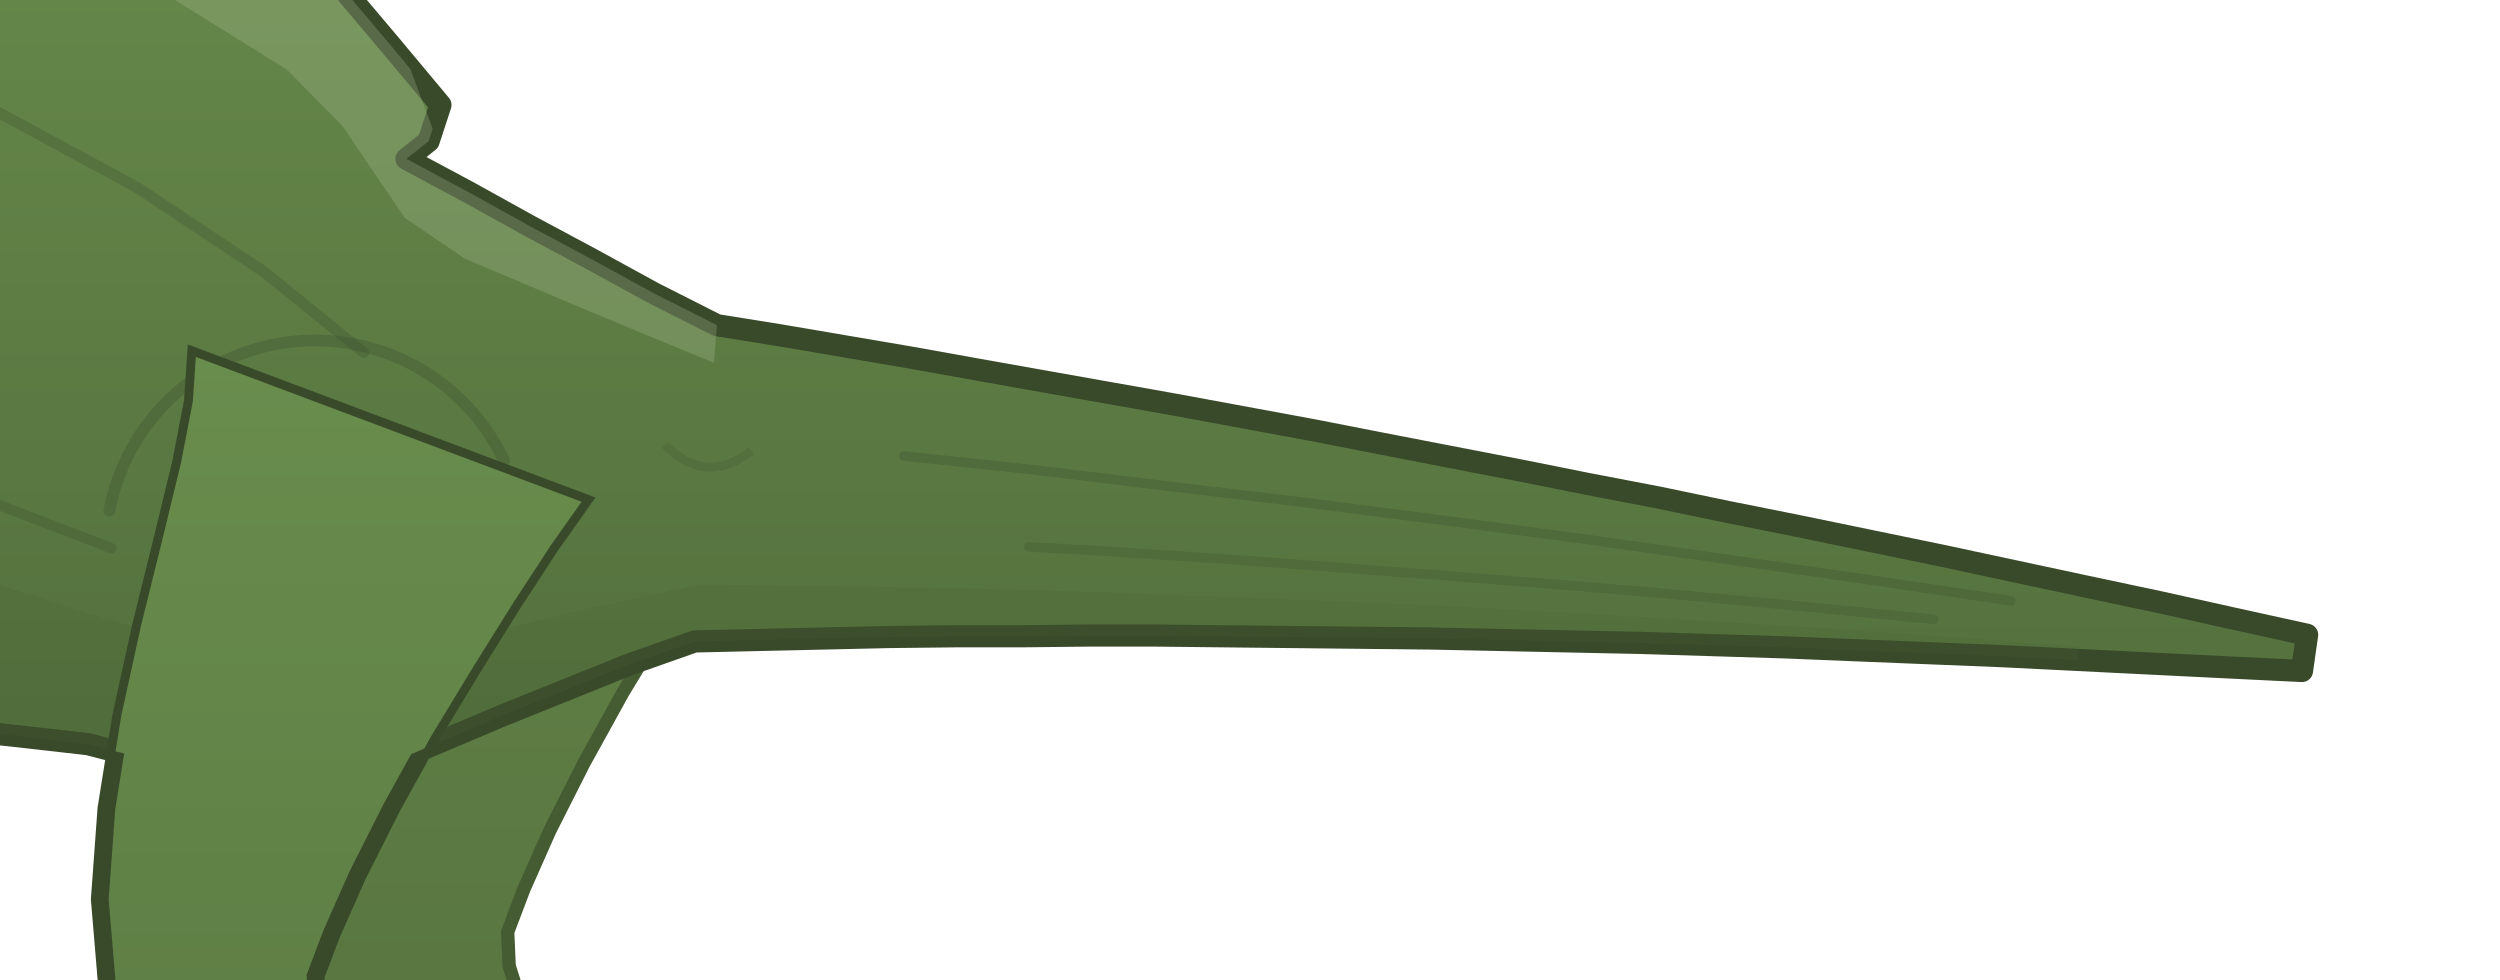
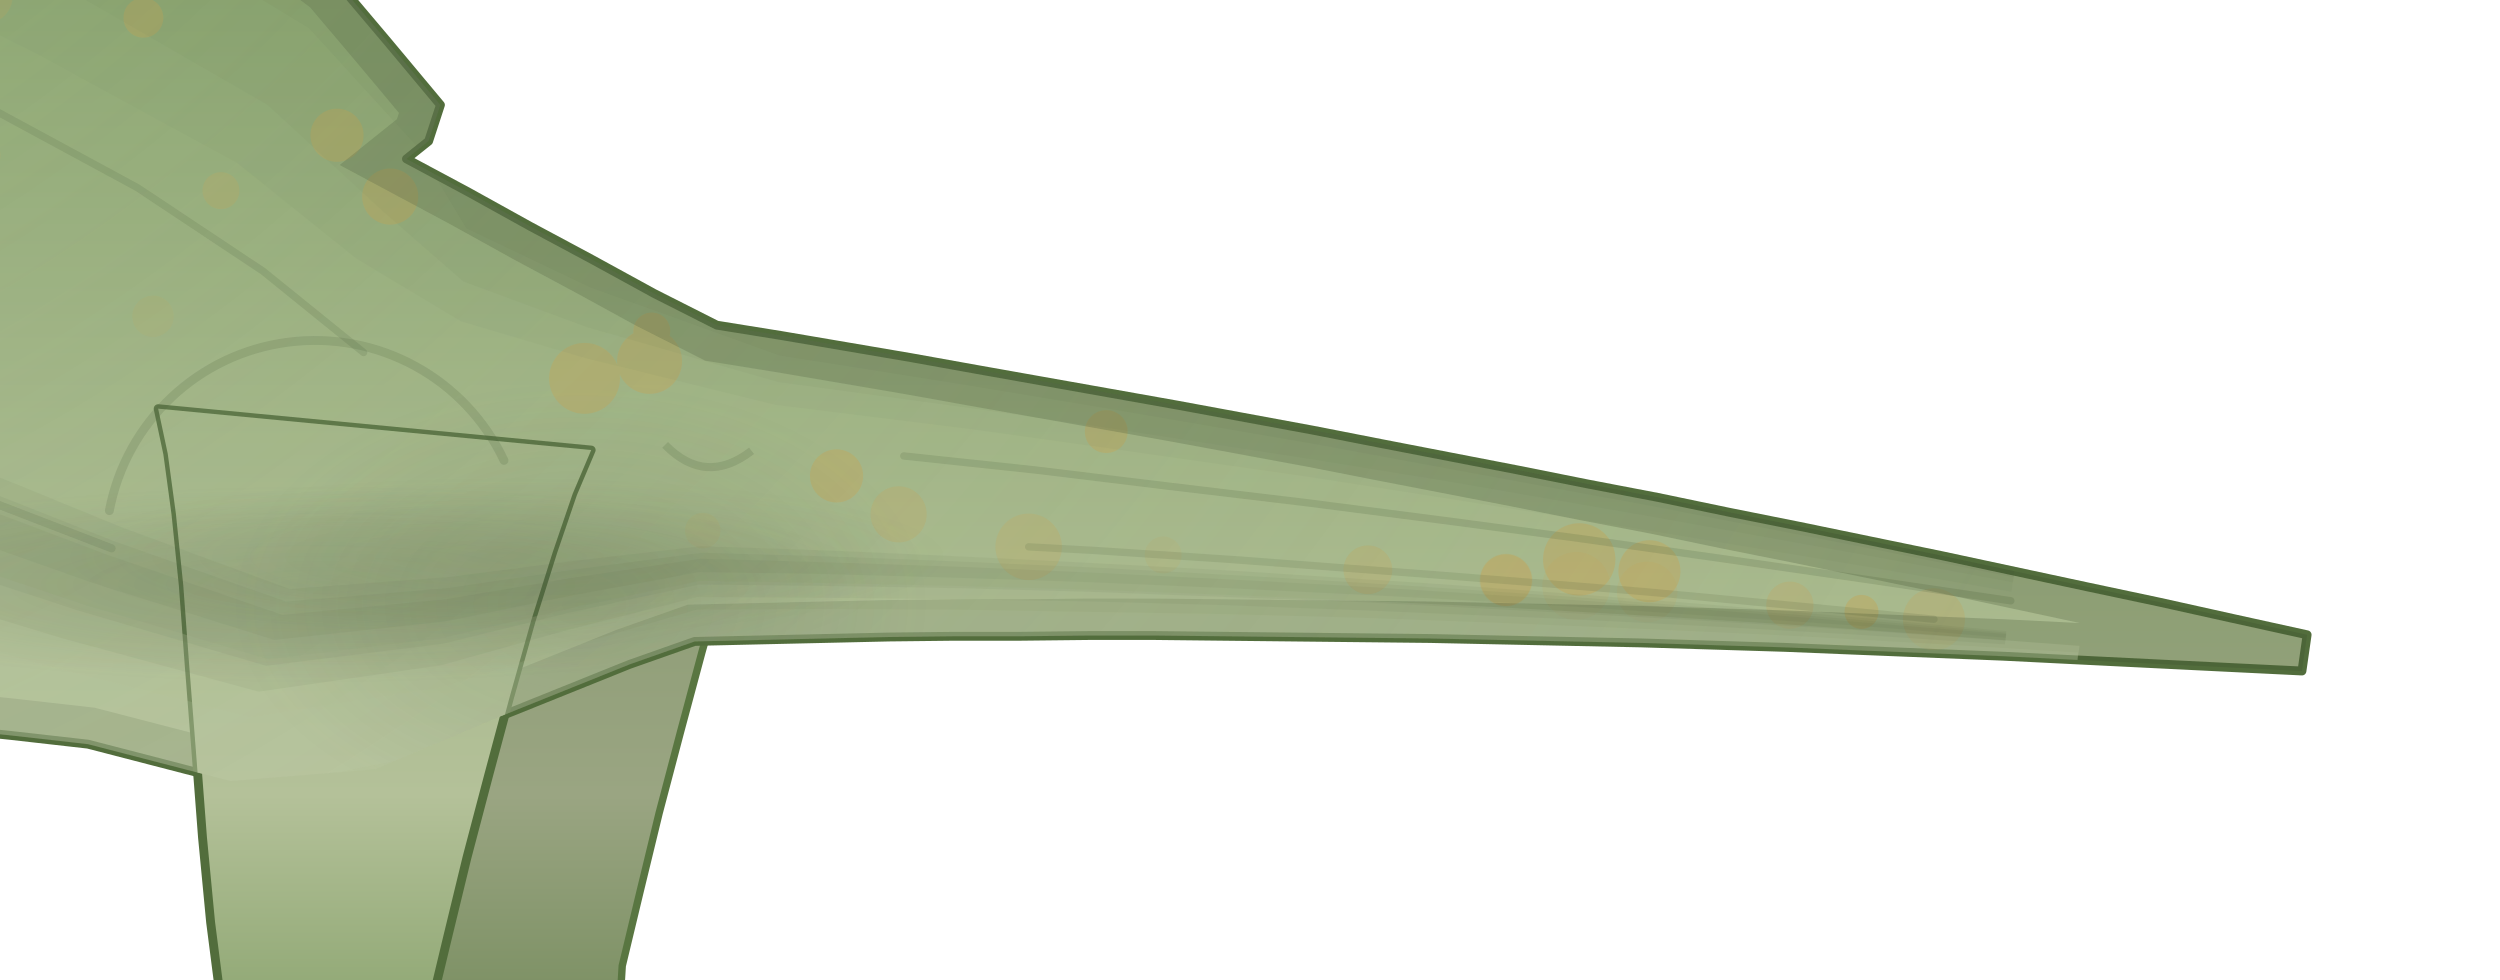
<svg xmlns="http://www.w3.org/2000/svg" viewBox="460.4 239.9 338.3 132.5" role="img" aria-label="Brachiosaurus tail">
  <defs>
    <clipPath id="bod-part-brachiosaurus-tail">
-       <path d="M772.6 325.8L762.6 323.6L752.7 321.4L742.8 319.3L733 317.2L723.2 315.1L713.5 313.1L703.8 311.1L694.3 309.2L684.7 307.2L675.3 305.4L665.8 303.5L656.5 301.7L647.2 299.9L638 298.1L628.8 296.4L619.6 294.7L610.6 293.1L601.6 291.5L592.6 289.9L583.7 288.3L574.9 286.8L566.1 285.3L557.4 283.9L548.9 279.6L540.5 275L532.1 270.5L523.8 265.9L515.4 261.4L518.4 259L520 254.1L512.9 245.6L505.8 237.2L497.4 231L488.5 225.9L479.5 220.9L470.6 216L461.6 211.1L452.6 206.2L443.7 201.4L434.7 196.6L425.3 192.8L415.8 189L406.4 185.3L397 181.7L387.6 178.1L378.1 174.5L368.7 171L369.1 173.3L349.7 162.7L327.3 150.6L305.8 139.3L285.2 128.9L265.3 119.3L246.3 110.5L229.3 101.3L215.2 90.1L202 79.7L189.6 70.2L177.9 61.4L167 53.4L156.9 46.3L147.6 39.9L138.9 34.3L131.1 29.4L123.8 25.3L117.2 22L111.1 19.4L105.1 17.4L98.7 16.4L90.9 17.1L82 22.4L79.7 29.2L77.8 34.9L76.4 39.6L75.5 43.3L75.1 45.9L75.2 47.4L75.2 48.5L75.6 49.4L76.1 50.1L77 50.7L78 51.1L79.4 51.3L81.2 51.3L82.9 51.4L84.5 51.6L86 51.9L87.4 52.2L88.8 52.7L90 53.4L91.1 54.1L92.3 54.8L93.4 55.4L94.5 55.9L95.5 56.4L96.4 56.8L97.2 57.1L98 57.3L98.8 57.3L99.6 57.2L100.4 57L101.5 56.3L102.6 55.5L103.5 54.7L104.3 53.9L105 53L105.6 52.1L106.4 50.1L107.2 48.1L107.7 46L108.2 44L108.4 42L108.6 40L108.4 37.6L108.2 35.6L108 34L107.7 32.7L107.4 31.8L107 31.2L106.7 31.4L106.4 32.4L106 34.1L105.4 36.7L104.8 40.1L104 44.3L104 44.3L98.6 47.6L95.9 48.1L96.3 48.4L98.7 49.4L102.5 51.4L107.4 54.3L113.3 58L120.2 62.6L128 68.1L136.6 74.4L146.1 81.6L156.4 89.6L167.5 98.4L179.5 108.1L192.3 118.6L205.9 129.8L218 144.7L229.8 161.6L242.4 179.4L255.8 197.9L270 217.2L284.9 237.3L304.4 260.5L322.4 271L330.7 275.7L339 280.5L347.3 285.4L355.6 290.2L363.9 295.2L372.2 300.1L380.5 305.1L389.2 309.2L398 313.4L406.7 317.6L415.5 321.9L424.2 326.2L433 330.5L441.7 334.9L451.1 338.3L461.7 339.4L472.3 340.6L491.6 345.6L511.2 344L519.7 340.4L528.2 336.8L536.9 333.3L545.6 329.8L554.4 326.7L563.1 326.5L571.9 326.3L580.7 326.1L589.6 326L598.6 326L607.6 325.9L616.8 325.9L625.9 326L635.2 326.1L644.5 326.2L653.9 326.3L663.4 326.5L672.9 326.7L682.5 326.9L692.2 327.2L701.9 327.5L711.7 327.9L721.6 328.3L731.5 328.7L741.5 329.2L751.6 329.7L761.7 330.2L771.9 330.7Z" />
+       <path d="M772.6 325.8L762.6 323.6L752.7 321.4L742.8 319.3L733 317.2L723.2 315.1L713.5 313.1L703.8 311.1L694.3 309.2L684.7 307.2L675.3 305.4L665.8 303.5L656.5 301.7L647.2 299.9L638 298.1L628.8 296.4L619.6 294.7L610.6 293.1L601.6 291.5L592.6 289.9L583.7 288.3L574.9 286.8L566.1 285.3L557.4 283.9L548.9 279.6L540.5 275L532.1 270.5L523.8 265.9L515.4 261.4L518.4 259L520 254.1L512.9 245.6L505.8 237.2L497.4 231L488.5 225.9L479.5 220.9L470.6 216L461.6 211.1L452.6 206.2L443.7 201.4L434.7 196.6L425.3 192.8L415.8 189L406.4 185.3L397 181.7L387.6 178.1L378.1 174.5L368.7 171L369.1 173.3L349.7 162.7L327.3 150.6L305.8 139.3L285.2 128.9L265.3 119.3L246.3 110.5L229.3 101.3L215.2 90.1L202 79.7L189.6 70.2L177.9 61.4L167 53.4L156.9 46.3L147.6 39.9L138.9 34.3L131.1 29.4L123.8 25.3L117.2 22L111.1 19.4L105.1 17.4L98.7 16.4L90.9 17.1L82 22.4L79.7 29.2L77.8 34.9L76.4 39.6L75.5 43.3L75.1 45.9L75.2 47.4L75.2 48.5L75.6 49.4L76.1 50.1L77 50.7L78 51.1L79.4 51.3L81.2 51.3L82.9 51.4L84.5 51.6L86 51.9L87.4 52.2L88.8 52.7L90 53.4L91.1 54.1L92.3 54.8L93.4 55.4L94.5 55.9L95.5 56.4L96.4 56.8L97.2 57.1L98 57.3L98.8 57.3L99.6 57.2L100.4 57L101.3 56.4L102.2 55.7L103 55L103.7 54.2L104.4 53.4L105.1 52.5L106.1 50.4L106.9 48.2L107.6 46.1L108.1 44.1L108.4 42L108.6 40L108.4 37.6L108.2 35.6L108 34L107.7 32.7L107.4 31.8L107 31.2L106.7 31.4L106.4 32.4L106 34.1L105.4 36.7L104.8 40.1L104 44.3L104 44.3L98.6 47.6L95.9 48.1L96.3 48.4L98.7 49.4L102.5 51.4L107.4 54.3L113.3 58L120.2 62.6L128 68.1L136.6 74.4L146.1 81.6L156.4 89.6L167.5 98.4L179.5 108.1L192.3 118.6L205.9 129.8L218 144.7L229.8 161.6L242.4 179.4L255.8 197.9L270 217.2L284.9 237.3L304.4 260.5L322.4 271L330.7 275.7L339 280.5L347.3 285.4L355.6 290.2L363.9 295.2L372.2 300.1L380.5 305.1L389.2 309.2L398 313.4L406.7 317.6L415.5 321.9L424.2 326.2L433 330.5L441.7 334.9L451.1 338.3L461.7 339.4L472.3 340.6L491.6 345.6L511.2 344L519.7 340.4L528.2 336.8L536.9 333.3L545.6 329.8L554.4 326.7L563.1 326.5L571.9 326.3L580.7 326.1L589.6 326L598.6 326L607.6 325.9L616.8 325.9L625.9 326L635.2 326.1L644.5 326.2L653.9 326.3L663.4 326.5L672.9 326.7L682.5 326.9L692.2 327.2L701.9 327.5L711.7 327.9L721.6 328.3L731.5 328.7L741.5 329.2L751.6 329.7L761.7 330.2L771.9 330.7Z" />
    </clipPath>
-     <linearGradient id="gb-part-brachiosaurus-tail" x1="0" y1="0" x2="0" y2="1">
-       <stop offset="0" stop-color="#82a068" />
-       <stop offset="0.55" stop-color="#6b8f4e" />
-       <stop offset="1" stop-color="#536f3d" />
+     <path id="sil-part-brachiosaurus-tail" d="M772.6 325.8L762.6 323.6L752.7 321.4L742.8 319.3L733 317.2L723.2 315.1L713.5 313.1L703.8 311.1L694.3 309.2L684.7 307.2L675.3 305.4L665.8 303.5L656.5 301.7L647.2 299.9L638 298.1L628.8 296.4L619.6 294.7L610.6 293.1L601.6 291.5L592.6 289.9L583.7 288.3L574.9 286.8L566.1 285.3L557.4 283.9L548.9 279.6L540.5 275L532.1 270.5L523.8 265.9L515.4 261.4L518.4 259L520 254.1L512.9 245.6L505.8 237.2L497.4 231L488.5 225.9L479.5 220.9L470.6 216L461.6 211.1L452.6 206.2L443.7 201.4L434.7 196.6L425.3 192.8L415.8 189L406.4 185.3L397 181.7L387.6 178.1L378.1 174.5L368.7 171L369.1 173.3L349.7 162.7L327.3 150.6L305.8 139.3L285.2 128.9L265.3 119.3L246.3 110.5L229.3 101.3L215.2 90.1L202 79.7L189.6 70.2L177.9 61.4L167 53.4L156.9 46.3L147.6 39.9L138.9 34.3L131.1 29.4L123.8 25.3L117.2 22L111.1 19.4L105.1 17.4L98.7 16.4L90.9 17.1L82 22.4L79.7 29.2L77.8 34.9L76.4 39.6L75.5 43.3L75.1 45.9L75.2 47.4L75.2 48.5L75.6 49.4L76.1 50.1L77 50.7L78 51.1L79.4 51.3L81.2 51.3L82.9 51.4L84.5 51.6L86 51.9L87.4 52.2L88.8 52.7L90 53.4L91.1 54.1L92.3 54.8L93.4 55.4L94.5 55.9L95.5 56.4L96.4 56.8L97.2 57.1L98 57.3L98.8 57.3L99.6 57.2L100.4 57L101.3 56.4L102.2 55.7L103 55L103.7 54.2L104.4 53.4L105.1 52.5L106.1 50.4L106.9 48.2L107.6 46.1L108.1 44.1L108.4 42L108.6 40L108.4 37.6L108.2 35.6L108 34L107.7 32.7L107.4 31.8L107 31.2L106.7 31.4L106.4 32.4L106 34.1L105.4 36.7L104.8 40.1L104 44.3L104 44.3L98.6 47.6L95.9 48.1L96.3 48.4L98.7 49.4L102.5 51.4L107.4 54.3L113.3 58L120.2 62.6L128 68.1L136.6 74.4L146.1 81.6L156.4 89.6L167.5 98.4L179.5 108.1L192.3 118.6L205.9 129.8L218 144.7L229.8 161.6L242.4 179.4L255.8 197.9L270 217.2L284.9 237.3L304.4 260.5L322.4 271L330.7 275.7L339 280.5L347.3 285.4L355.6 290.2L363.9 295.2L372.2 300.1L380.5 305.1L389.2 309.2L398 313.4L406.7 317.6L415.5 321.9L424.2 326.2L433 330.5L441.7 334.9L451.1 338.3L461.7 339.4L472.3 340.6L491.6 345.6L511.2 344L519.7 340.4L528.2 336.8L536.9 333.3L545.6 329.8L554.4 326.7L563.1 326.5L571.9 326.3L580.7 326.1L589.6 326L598.6 326L607.6 325.9L616.8 325.9L625.9 326L635.2 326.1L644.5 326.2L653.9 326.3L663.4 326.5L672.9 326.7L682.5 326.9L692.2 327.2L701.9 327.5L711.7 327.9L721.6 328.3L731.5 328.7L741.5 329.2L751.6 329.7L761.7 330.2L771.9 330.7Z" />
+     <linearGradient id="gb-part-brachiosaurus-tail" gradientUnits="userSpaceOnUse" x1="0" y1="16.3" x2="0" y2="347.6">
+       <stop offset="0" stop-color="#5e7e45" />
+       <stop offset="0.52" stop-color="#6b8f4e" />
+       <stop offset="1" stop-color="#b4c199" />
    </linearGradient>
-     <linearGradient id="gl-part-brachiosaurus-tail" x1="0" y1="0" x2="0" y2="1">
-       <stop offset="0" stop-color="#698d4d" />
-       <stop offset="0.55" stop-color="#5e7e45" />
-       <stop offset="1" stop-color="#526c3c" />
+     <linearGradient id="gl-part-brachiosaurus-tail" gradientUnits="userSpaceOnUse" x1="0" y1="16.3" x2="0" y2="470">
+       <stop offset="0" stop-color="#5e7e45" />
+       <stop offset="0.38" stop-color="#6b8f4e" />
+       <stop offset="0.73" stop-color="#b4c199" />
+       <stop offset="0.86" stop-color="#698d4d" />
+       <stop offset="1" stop-color="#618147" />
    </linearGradient>
-     <linearGradient id="gf-part-brachiosaurus-tail" x1="0" y1="0" x2="0" y2="1">
-       <stop offset="0" stop-color="#628347" />
-       <stop offset="0.55" stop-color="#597641" />
-       <stop offset="1" stop-color="#506a3a" />
+     <linearGradient id="gf-part-brachiosaurus-tail" gradientUnits="userSpaceOnUse" x1="0" y1="16.3" x2="0" y2="470">
+       <stop offset="0" stop-color="#506a3a" />
+       <stop offset="0.38" stop-color="#5c7b43" />
+       <stop offset="0.73" stop-color="#9aa582" />
+       <stop offset="0.86" stop-color="#5b7942" />
+       <stop offset="1" stop-color="#526d3c" />
    </linearGradient>
+     <radialGradient id="wl-part-brachiosaurus-tail" gradientUnits="userSpaceOnUse" cx="355" cy="102.5" r="433.8">
+       <stop offset="0" stop-color="#d8dfc8" stop-opacity="0.3" />
+       <stop offset="0.55" stop-color="#d8dfc8" stop-opacity="0.1" />
+       <stop offset="1" stop-color="#d8dfc8" stop-opacity="0" />
+     </radialGradient>
+     <radialGradient id="ao-part-brachiosaurus-tail">
+       <stop offset="0" stop-color="#394a2a" stop-opacity="1" />
+       <stop offset="0.6" stop-color="#394a2a" stop-opacity="0.5" />
+       <stop offset="1" stop-color="#394a2a" stop-opacity="0" />
+     </radialGradient>
  </defs>
-   <path d="M512.9 282.2L512.5 288.2L510.9 296.5L508.4 306.8L505.5 318.5L502.8 330.8L500.8 343.3L499.9 355.6L500.9 367.5L503.6 378.6L508.5 388.1L514.4 396.1L520.6 403L526.4 409.1L531.3 414.4L534.8 418.6L536.6 421.6L536.4 424.3L535.5 427.3L533.7 430.6L531.3 434L528.5 437.4L525.6 440.7L522.8 443.8L520.8 446.5L537.2 457.5L538.3 455.5L540.3 452.8L543.2 449.1L546.4 444.6L549.6 439.3L552.2 433.2L553.8 426.2L553.4 418.4L551.4 410.4L547.6 403L543.1 395.9L538.4 389L534.2 382.3L531 376L529.3 370.6L529.1 366L531.3 360.2L534.8 352.3L539.4 343.2L544.7 333.6L550.4 324.2L555.9 315.4L561 307.6L565.1 301.8Z" fill="url(#gf-part-brachiosaurus-tail)" stroke="#455b32" stroke-width="1.8" />
-   <path d="M533 457.7L516.7 463.7Q514.2 467 518.1 468.3L535 464.3Z" fill="url(#gf-part-brachiosaurus-tail)" stroke="#455b32" stroke-width="1.5" stroke-linejoin="round" />
-   <path d="M517 464.5L513.1 467.3L517.9 467.5Z" fill="#455b32" />
-   <path d="M529.9 455.4L510 462.5Q507.2 466 511.5 467.5L532.1 462.6Z" fill="url(#gf-part-brachiosaurus-tail)" stroke="#455b32" stroke-width="1.5" stroke-linejoin="round" />
-   <path d="M510.3 463.5L506.4 466.3L511.2 466.5Z" fill="#455b32" />
-   <path d="M534.6 464.7L541.7 467.5Q545.4 466.9 543.7 463.5L537.4 459.3Z" fill="url(#gf-part-brachiosaurus-tail)" stroke="#455b32" stroke-width="1.5" stroke-linejoin="round" />
-   <path d="M542 466.9L546.7 467.6L543.5 464.1Z" fill="#455b32" />
-   <path d="M387.9 212.4L387.1 221.5L386.4 233.8L385.8 248.4L385.3 264.8L384.6 282L383.8 299.4L382.7 316.3L381.3 331.9L380.1 347.3L378.4 363.6L376.5 380.1L374.4 396.3L372.3 411.4L370.3 425L368.6 436.4L367.4 445L352.1 443.3L352.7 434.6L353.7 423.1L354.9 409.4L356.3 394.3L357.6 378.2L358.8 361.9L359.7 346L360.2 331.1L359.5 316L358.4 299.6L357 282.5L355.5 265.6L354 249.5L352.4 235L350.9 222.7L349.5 213.4Z" fill="url(#gf-part-brachiosaurus-tail)" stroke="#455b32" stroke-width="1.8" />
-   <ellipse cx="356.7" cy="462" rx="19.4" ry="5.5" fill="url(#gf-part-brachiosaurus-tail)" stroke="#455b32" stroke-width="2" />
-   <path d="M350.9 458.4L349.3 463.7M359.1 458.4L357.5 463.7" fill="none" stroke="#455b32" stroke-width="1.2" opacity="0.45" />
-   <path d="M772.6 325.8L762.6 323.6L752.7 321.4L742.8 319.3L733 317.2L723.2 315.1L713.5 313.1L703.8 311.1L694.3 309.2L684.7 307.2L675.3 305.4L665.8 303.5L656.5 301.7L647.2 299.9L638 298.1L628.8 296.4L619.6 294.7L610.6 293.1L601.6 291.5L592.6 289.9L583.7 288.3L574.9 286.8L566.1 285.3L557.4 283.9L548.9 279.6L540.5 275L532.1 270.5L523.8 265.9L515.4 261.4L518.4 259L520 254.1L512.9 245.6L505.8 237.2L497.4 231L488.5 225.9L479.5 220.9L470.6 216L461.6 211.1L452.6 206.2L443.7 201.4L434.7 196.6L425.3 192.8L415.8 189L406.4 185.3L397 181.7L387.6 178.1L378.1 174.5L368.7 171L369.1 173.3L349.7 162.7L327.3 150.6L305.8 139.3L285.2 128.9L265.3 119.3L246.3 110.5L229.3 101.3L215.2 90.1L202 79.7L189.6 70.2L177.9 61.4L167 53.4L156.9 46.3L147.6 39.9L138.9 34.3L131.1 29.4L123.8 25.3L117.2 22L111.1 19.4L105.1 17.4L98.7 16.4L90.9 17.1L82 22.4L79.7 29.2L77.8 34.9L76.4 39.6L75.5 43.3L75.1 45.9L75.2 47.4L75.2 48.5L75.6 49.4L76.1 50.1L77 50.7L78 51.1L79.4 51.3L81.2 51.3L82.9 51.4L84.5 51.6L86 51.9L87.4 52.2L88.8 52.7L90 53.4L91.1 54.1L92.3 54.8L93.4 55.4L94.5 55.9L95.5 56.4L96.4 56.8L97.2 57.1L98 57.3L98.8 57.3L99.6 57.2L100.4 57L101.5 56.3L102.6 55.5L103.5 54.7L104.3 53.9L105 53L105.6 52.1L106.4 50.1L107.2 48.1L107.7 46L108.2 44L108.4 42L108.6 40L108.4 37.6L108.2 35.6L108 34L107.7 32.7L107.4 31.8L107 31.2L106.7 31.4L106.4 32.4L106 34.1L105.4 36.7L104.8 40.1L104 44.3L104 44.3L98.6 47.6L95.9 48.1L96.3 48.4L98.7 49.4L102.5 51.4L107.4 54.3L113.3 58L120.2 62.6L128 68.1L136.6 74.4L146.1 81.6L156.4 89.6L167.5 98.4L179.5 108.1L192.3 118.6L205.9 129.8L218 144.7L229.8 161.6L242.4 179.4L255.8 197.9L270 217.2L284.9 237.3L304.4 260.5L322.4 271L330.7 275.7L339 280.5L347.3 285.4L355.6 290.2L363.9 295.2L372.2 300.1L380.5 305.1L389.2 309.2L398 313.4L406.7 317.6L415.5 321.9L424.2 326.2L433 330.5L441.7 334.9L451.1 338.3L461.7 339.4L472.3 340.6L491.6 345.6L511.2 344L519.7 340.4L528.2 336.8L536.9 333.3L545.6 329.8L554.4 326.7L563.1 326.5L571.9 326.3L580.7 326.1L589.6 326L598.6 326L607.6 325.9L616.8 325.9L625.9 326L635.2 326.1L644.5 326.2L653.9 326.3L663.4 326.5L672.9 326.7L682.5 326.9L692.2 327.2L701.9 327.5L711.7 327.9L721.6 328.3L731.5 328.7L741.5 329.2L751.6 329.7L761.7 330.2L771.9 330.7Z" fill="url(#gb-part-brachiosaurus-tail)" stroke="#394a2a" stroke-width="3" stroke-linejoin="round" />
-   <g clip-path="url(#bod-part-brachiosaurus-tail)">
-     <path d="M741.5 329.4L721.5 328.5L701.9 327.9L682.4 327.3L663.3 326.9L644.5 326.7L625.9 326.6L607.6 326.6L589.6 326.8L571.8 327.1L554.4 327.5L536.8 334.4L519.6 341.8L491.1 347.3L460.7 341.3L440.6 337L423.1 328.3L405.6 319.7L388.1 311.4L371.1 302.3L354.6 292.3L338.1 282.6L321.5 273L283.6 238.8L254.8 199.1L229.1 162.5L205.4 130.4L210.1 124.7L236.2 154L264.8 187.3L296.6 223.9L330.8 253L347.8 262.1L364.8 271.4L381.7 280.8L399 289.8L416.6 298.4L434.2 307.2L451.7 316.2L470.9 322.5L496.4 330L520.4 327L537.5 322.8L555 319L572.4 319.2L590.2 319.5L608.2 320L626.5 320.7L645 321.4L663.8 322.3L682.9 323.4L702.2 324.6L721.9 325.9L741.7 327.4Z" fill="#475d34" opacity="0.2" />
-     <path d="M557.5 283L540.6 273.8L523.8 264.4L518.9 257.2L513.9 243.8L506.9 235.2L489.6 223.8L471.7 213.8L453.7 204.1L435.8 194.4L416.9 186.9L407.4 183.2L388.5 176L369.7 169L351 161.2L306.9 138.1L266 118.4L229.7 100.7L215.7 89.5L190 69.6L167.4 52.9L147.9 39.3L131.4 28.8L117.5 21.4L105.3 16.8L98.8 15.8L81.6 21.9L84.7 25L98.4 20.2L104.1 21.2L115.5 25.5L128.9 32.8L145.2 43.3L164.5 56.8L186.9 73.6L212.5 93.5L226.5 104.7L261.1 124.4L299.8 146.3L341.9 171.6L363.2 183L381.7 190.4L400.3 197.9L409.6 201.8L428.2 209.6L446.1 219.1L463.9 228.7L481.8 238.5L499.2 249.3L506.7 256.9L515.2 269.4L523.3 274.9L540.1 282L557 289Z" fill="#b4c59f" opacity="0.26" />
+   <path d="M507.8 289.2L509.1 295.3L510.2 303.4L511.2 313.1L512 323.9L512.9 335.4L513.8 347.2L514.9 358.7L516.3 369.6L516.5 380.4L516.9 391.9L517.4 403.6L518.1 415.1L518.8 426L519.5 435.9L520 444.2L520.4 450.6L520.1 454.6L519.8 456.4L520.1 455L528.1 448.4L538 451L538.9 451.6L534.1 447.6L522.5 448.4Q513.6 460.1 511.8 461.4Q508 461.8 507.6 463.6Q500.4 463.1 493.8 463.4Q489.2 463.8 490.6 466L542.2 466Q546.8 464.4 541.3 459.9L535.5 469.3L524.3 469.9L520.2 466.6L521.8 468.2L532.5 471.3L541.3 463.9L542.3 459.7L542.5 455.9L542.5 450.9L542.9 443.9L543.1 435.3L543.2 425.3L543.3 414.4L543.4 403.1L543.6 391.6L544 380.7L544.6 370.6L547 360.6L549.6 349.9L552.5 338.9L555.4 328.1L558.3 317.8L561.2 308.6L563.9 300.7L566.4 294.8Z" fill="url(#gf-part-brachiosaurus-tail)" stroke="#597641" stroke-width="1" stroke-linejoin="round" />
+   <path d="M490.8 462.1L490.2 465.8L493.5 467.5Z" fill="#455b32" />
+   <path d="M508.3 460.4L508 463.6L511 464.9Z" fill="#455b32" />
+   <path d="M523.6 462.5L523.6 465.1L526.1 465.9Z" fill="#455b32" />
+   <path d="M501.4 463.1L499.8 465.2M519.6 462.6L517.6 465.2" stroke="#455b32" stroke-width="1" opacity="0.35" fill="none" />
+   <path d="M387.9 212.5L387.1 222.6L386.5 236L385.9 252.1L385.3 270L384.7 288.8L384 307.7L383.1 326L382 342.6L381.3 358.9L380.3 375.9L379.1 393.1L377.9 409.9L376.6 425.7L375.4 439.7L374.3 451.5L373.5 460.5Q353.5 460.1 353.6 461.5Q349.8 461.9 349.4 463.7Q344.9 463 341 463.4Q336.4 463.8 337.8 466L373.1 466Q377.7 464.4 373.5 461L355.6 459.4L355.9 450.4L356.4 438.5L357 424.4L357.8 408.7L358.5 392L359.1 374.9L359.5 358.2L359.6 342.3L358.7 325.9L357.6 308L356.3 289.3L355 270.7L353.5 252.9L352.1 236.9L350.8 223.4L349.5 213.3Z" fill="url(#gf-part-brachiosaurus-tail)" stroke="#597641" stroke-width="1" stroke-linejoin="round" />
+   <path d="M338.1 462L337.5 465.7L340.8 467.6Z" fill="#455b32" />
+   <path d="M350.1 460.4L349.8 463.6L352.7 465Z" fill="#455b32" />
+   <path d="M360.4 462.5L360.6 465.1L363 465.9Z" fill="#455b32" />
+   <path d="M345.9 463.2L344.3 465.2M358.1 462.6L356.7 465.2" stroke="#455b32" stroke-width="1" opacity="0.35" fill="none" />
+   <use href="#sil-part-brachiosaurus-tail" fill="url(#gb-part-brachiosaurus-tail)" stroke="#526d3c" stroke-width="1.2" stroke-linejoin="round" />
+   <g clip-path="url(#bod-part-brachiosaurus-tail)" fill="#cd9b3e">
+     <path d="M546.1 284.7a2.5 2.5 0 1 0 5 0a2.5 2.5 0 1 0 -5 0M418.4 201.8a2.4 2.4 0 1 0 4.8 0a2.4 2.4 0 1 0 -4.8 0M509.4 266.5a3.8 3.8 0 1 0 7.6 0a3.8 3.8 0 1 0 -7.6 0M98.8 30.2a2.7 2.7 0 1 0 5.4 0a2.7 2.7 0 1 0 -5.4 0M710 322.7a2.3 2.3 0 1 0 4.6 0a2.3 2.3 0 1 0 -4.6 0M103.1 33.5a2.1 2.1 0 1 0 4.2 0a2.1 2.1 0 1 0 -4.2 0M460.6 228.5a3.4 3.4 0 1 0 6.8 0a3.4 3.4 0 1 0 -6.8 0M669.7 315.7a4.4 4.4 0 1 0 8.8 0a4.4 4.4 0 1 0 -8.8 0M607.2 298.3a2.9 2.9 0 1 0 5.8 0a2.9 2.9 0 1 0 -5.8 0M570 304.3a3.6 3.6 0 1 0 7.2 0a3.6 3.6 0 1 0 -7.2 0M660.7 318.4a3.5 3.5 0 1 0 7 0a3.5 3.5 0 1 0 -7 0M333.6 176.6a4 4 0 1 0 8 0a4 4 0 1 0 -8 0M418.9 199.7a2.9 2.9 0 1 0 5.8 0a2.9 2.9 0 1 0 -5.8 0M405.7 204.5a2.5 2.5 0 1 0 5 0a2.5 2.5 0 1 0 -5 0M669.2 315.6a4.9 4.9 0 1 0 9.8 0a4.9 4.9 0 1 0 -9.8 0M477.1 242.3a2.7 2.7 0 1 0 5.4 0a2.7 2.7 0 1 0 -5.4 0M481.3 233.9a2.9 2.9 0 1 0 5.8 0a2.9 2.9 0 1 0 -5.8 0M502.4 258.2a3.6 3.6 0 1 0 7.2 0a3.6 3.6 0 1 0 -7.2 0M463.1 226.1a2.2 2.2 0 1 0 4.4 0a2.2 2.2 0 1 0 -4.4 0M534.7 291.1a4.8 4.8 0 1 0 9.6 0a4.8 4.8 0 1 0 -9.6 0M406.1 200.4a4.1 4.1 0 1 0 8.2 0a4.1 4.1 0 1 0 -8.2 0M155.5 64.3a3.4 3.4 0 1 0 6.8 0a3.4 3.4 0 1 0 -6.8 0M126.5 47.9a3.4 3.4 0 1 0 6.8 0a3.4 3.4 0 1 0 -6.8 0M679.4 317.2a4.2 4.2 0 1 0 8.4 0a4.2 4.2 0 1 0 -8.4 0M543.9 288.8a4.4 4.4 0 1 0 8.8 0a4.4 4.4 0 1 0 -8.8 0" opacity="0.3" />
+     <path d="M595.1 313.9a4.5 4.5 0 1 0 9 0a4.5 4.5 0 1 0 -9 0M105.1 40.1a3 3 0 1 0 6 0a3 3 0 1 0 -6 0M578.2 309.5a3.8 3.8 0 1 0 7.6 0a3.8 3.8 0 1 0 -7.6 0M432.2 238.1a4.2 4.2 0 1 0 8.4 0a4.2 4.2 0 1 0 -8.4 0M642.2 317a3.3 3.3 0 1 0 6.6 0a3.3 3.3 0 1 0 -6.6 0M487.8 265.7a2.5 2.5 0 1 0 5 0a2.5 2.5 0 1 0 -5 0M99.6 38.9a3.4 3.4 0 1 0 6.8 0a3.4 3.4 0 1 0 -6.8 0M172.7 88.5a2.5 2.5 0 1 0 5 0a2.5 2.5 0 1 0 -5 0M138.9 64.6a4.8 4.8 0 1 0 9.6 0a4.8 4.8 0 1 0 -9.6 0M699.4 321.8a3.2 3.2 0 1 0 6.4 0a3.2 3.2 0 1 0 -6.4 0M454.7 239.4a3.7 3.7 0 1 0 7.4 0a3.7 3.7 0 1 0 -7.4 0M150.6 71.7a2.8 2.8 0 1 0 5.6 0a2.8 2.8 0 1 0 -5.6 0M361.4 200.9a4.4 4.4 0 1 0 8.8 0a4.4 4.4 0 1 0 -8.8 0M302.3 177.1a2.2 2.2 0 1 0 4.4 0a2.2 2.2 0 1 0 -4.4 0M380 209.3a3.7 3.7 0 1 0 7.4 0a3.7 3.7 0 1 0 -7.4 0M369.7 206.3a4.5 4.5 0 1 0 9 0a4.5 4.5 0 1 0 -9 0M717.9 323.7a4.2 4.2 0 1 0 8.4 0a4.2 4.2 0 1 0 -8.4 0M356.9 190a3 3 0 1 0 6 0a3 3 0 1 0 -6 0M228.4 127.5a3.9 3.9 0 1 0 7.8 0a3.9 3.9 0 1 0 -7.8 0M140.3 64.6a3.4 3.4 0 1 0 6.8 0a3.4 3.4 0 1 0 -6.8 0" opacity="0.19" />
+     <path d="M237.6 146.8a4.7 4.7 0 1 0 9.4 0a4.7 4.7 0 1 0 -9.4 0M553.1 311.7a2.4 2.4 0 1 0 4.8 0a2.4 2.4 0 1 0 -4.8 0M98.6 38.9a4.4 4.4 0 1 0 8.8 0a4.4 4.4 0 1 0 -8.8 0M498 312a4 4 0 1 0 8 0a4 4 0 1 0 -8 0M273.7 171.6a4.6 4.6 0 1 0 9.2 0a4.6 4.6 0 1 0 -9.2 0M524.8 309.7a5 5 0 1 0 10 0a5 5 0 1 0 -10 0M669.1 319.2a4.6 4.6 0 1 0 9.2 0a4.6 4.6 0 1 0 -9.2 0M456.5 260.9a2 2 0 1 0 4 0a2 2 0 1 0 -4 0M501.8 302.2a3.2 3.2 0 1 0 6.4 0a3.2 3.2 0 1 0 -6.4 0M660.6 318.4a3.6 3.6 0 1 0 7.2 0a3.6 3.6 0 1 0 -7.2 0M679.2 320a4.1 4.1 0 1 0 8.2 0a4.1 4.1 0 1 0 -8.2 0M615.3 315a2.5 2.5 0 1 0 5 0a2.5 2.5 0 1 0 -5 0M478.3 282.7a2.8 2.8 0 1 0 5.6 0a2.8 2.8 0 1 0 -5.6 0M110.8 44.1a2.3 2.3 0 1 0 4.6 0a2.3 2.3 0 1 0 -4.6 0M103.4 41.1a4.2 4.2 0 1 0 8.4 0a4.2 4.2 0 1 0 -8.4 0" opacity="0.1" />
  </g>
  <g clip-path="url(#bod-part-brachiosaurus-tail)">
-     <g fill="none" stroke="#394a2a" stroke-width="1.2" opacity="0.2">
+     <g fill="none" stroke="#3e512d" stroke-width="1.1" opacity="0.18">
      <path d="M249.6 147.3Q241.6 147.6 240.5 139.6" />
      <path d="M308.7 216.7Q302.7 216.8 302 210.8" />
      <path d="M205.7 108.9Q199.8 109.3 198.8 103.4" />
      <path d="M378.4 257.2Q370.5 259.5 367.4 251.9" />
      <path d="M398 257.9Q392.2 259.6 390 254" />
      <path d="M562.1 300.9Q555.9 305.7 550.4 300.1" />
      <path d="M445.2 255.6Q437.6 257.6 434.8 250.3" />
      <path d="M329.2 234.8Q323 235.4 321.8 229.3" />
      <path d="M518.4 321.7Q512.1 326.9 506.3 321.1" />
      <path d="M195.9 94.3Q190.2 94.6 189.2 88.9" />
      <path d="M185.1 85.6Q177.1 86.2 175.7 78.2" />
      <path d="M363.4 219.3Q356.1 221.6 353.1 214.5" />
      <path d="M224.4 116.5Q216.5 116.8 215.3 109" />
      <path d="M454.1 258.2Q447.7 259.8 445.4 253.7" />
    </g>
-     <g fill="none" stroke="#394a2a" stroke-linecap="round">
-       <path d="M221.1 111.3L194.1 89.6L170.4 71.3L159.7 63.3L140.7 49.8L132.4 44.2L118.1 35.5L112.1 32.3L102 28.3L97.8 27.5" stroke-width="1.5" opacity="0.3" />
-       <path d="M213.6 120.4L186.9 98.7L174.8 89.1L163.5 80.3L143.3 65.1L134.4 58.8L119.2 48.6L112.8 44.7L107.3 41.7" stroke-width="1.3" opacity="0.26" />
-       <path d="M509.6 287.6L496 276.6L479 265.3L452.4 250.9L434.6 241.6L416.8 232.4L398.7 224.1L380.6 215.9L362.5 207.9" stroke-width="1.5" opacity="0.28" />
-       <path d="M475.5 314.1L456.8 306.9L439.1 297.8L412.7 284.5L395.1 275.8L377.9 266.5L352.1 252.9L334.9 244L302.4 217.2" stroke-width="1.4" opacity="0.26" />
-       <path d="M732.5 321.2L712.9 318.3L693.5 315.5L674.4 312.8L655.6 310.3L637 307.9L618.6 305.7L600.5 303.5L582.7 301.6" stroke-width="1.3" opacity="0.28" />
-       <path d="M722.1 323.7L702.6 321.8L683.3 320L673.7 319.2L654.8 317.7L636.2 316.3L626.9 315.6L608.7 314.4L599.6 313.9" stroke-width="1.3" opacity="0.24" />
-       <path d="M475.2 309A28.3 28.3 0 0 1 528.6 302.2" stroke-width="1.6" opacity="0.3" />
-       <path d="M312.4 220.1A34.8 34.8 0 0 1 372.9 212.5" stroke-width="1.4" opacity="0.26" />
+     <g fill="none" stroke="#3e512d" stroke-linecap="round">
+       <path d="M221.1 111.3L194.1 89.6L170.4 71.3L159.7 63.3L140.7 49.8L132.4 44.2L118.1 35.5L112.1 32.3L102 28.3L97.8 27.5" stroke-width="1" opacity="0.18" />
+       <path d="M213.6 120.4L186.9 98.7L174.8 89.1L163.5 80.3L143.3 65.1L134.4 58.8L119.2 48.6L112.8 44.7L107.3 41.7" stroke-width="1" opacity="0.15" />
+       <path d="M509.6 287.6L496 276.6L479 265.3L452.4 250.9L434.6 241.6L416.8 232.4L398.7 224.1L380.6 215.9L362.5 207.9" stroke-width="1" opacity="0.17" />
+       <path d="M475.5 314.1L456.8 306.9L439.1 297.8L412.7 284.5L395.1 275.8L377.9 266.5L352.1 252.9L334.9 244L302.4 217.2" stroke-width="1.1" opacity="0.15" />
+       <path d="M732.5 321.2L712.9 318.3L693.5 315.5L674.4 312.8L655.6 310.3L637 307.9L618.6 305.7L600.5 303.5L582.7 301.6" stroke-width="1" opacity="0.17" />
+       <path d="M722.1 323.7L702.6 321.8L683.3 320L673.7 319.2L654.8 317.7L636.2 316.3L626.9 315.6L608.7 314.4L599.6 313.9" stroke-width="1" opacity="0.14" />
    </g>
  </g>
-   <path d="M102.2 55.5L102.7 54.8L103.1 54L103.2 53.2L103.1 52.5L102.8 50.3L102.6 48.2L102.5 46.2L102.5 44.1L102.6 42.1L102.7 40.2" fill="none" stroke="#394a2a" stroke-width="2" opacity="0.65" />
-   <path d="M103.1 41.1Q98 40.5 93 38.7" fill="none" stroke="#394a2a" stroke-width="1.6" opacity="0.45" />
-   <path d="M94.5 52.3Q93.1 55.6 96.5 57.1" fill="none" stroke="#394a2a" stroke-width="1.6" opacity="0.75" />
-   <ellipse cx="90.2" cy="45.7" rx="7" ry="5.3" fill="#394a2a" opacity="0.1" />
-   <circle cx="90.4" cy="46.2" r="3.5" fill="#fdfaef" stroke="#394a2a" stroke-width="1.5" />
-   <circle cx="90" cy="46.2" r="2.2" fill="#c9983d" />
-   <circle cx="89.8" cy="46.2" r="1.2" fill="#1c1a14" />
-   <circle cx="89.2" cy="45.2" r="0.8" fill="#fdfaef" opacity="0.9" />
-   <path d="M82 44Q82.9 49.6 88.9 54" fill="none" stroke="#394a2a" stroke-width="2.2" stroke-linecap="round" />
-   <path d="M486.9 288.2L486.5 294.2L484.9 302.5L482.4 312.8L479.5 324.5L476.8 336.8L474.8 349.3L473.9 361.6L474.9 373.5L477.6 384.6L482.5 394.1L488.4 402.1L494.6 409L500.4 415.1L505.3 420.4L508.8 424.6L510.6 427.6L510.4 430.3L509.5 433.3L507.7 436.6L505.3 440L502.5 443.4L499.6 446.7L496.8 449.8L494.8 452.5L511.2 463.5L512.3 461.5L514.3 458.8L517.2 455.1L520.4 450.6L523.6 445.3L526.2 439.2L527.8 432.2L527.4 424.4L525.4 416.4L521.6 409L517.1 401.9L512.4 395L508.2 388.3L505 382L503.3 376.6L503.1 372L505.3 366.2L508.8 358.3L513.4 349.2L518.7 339.6L524.4 330.2L529.9 321.4L535 313.6L539.1 307.8Z" fill="url(#gl-part-brachiosaurus-tail)" stroke="#394a2a" stroke-width="2.4" />
+   <use href="#sil-part-brachiosaurus-tail" fill="none" stroke="#394a2a" stroke-width="10" opacity="0.24" clip-path="url(#bod-part-brachiosaurus-tail)" />
+   <path d="M101 56.4L101.6 55.8L102 55.2L102.3 54.7L102.5 54.2L102.6 53.7L102.6 53.3L102.6 52.9L102.6 52.5L102.5 52.2L102.5 51.8L102.4 51.5" fill="none" stroke="#3e512d" stroke-width="1.5" opacity="0.72" stroke-linecap="round" />
+   <path d="M102.6 52.1Q103 50.1 104 49" fill="none" stroke="#3e512d" stroke-width="1.2" opacity="0.45" />
+   <path d="M96.7 55.3Q96.2 56.6 97.4 57.1" fill="none" stroke="#3e512d" stroke-width="1.3" opacity="0.72" />
+   <ellipse cx="88.3" cy="43" rx="4.5" ry="3.4" fill="#3e512d" opacity="0.14" />
+   <circle cx="88.4" cy="43.4" r="3.2" fill="#fdfaef" stroke="#3e512d" stroke-width="1.2" />
+   <circle cx="88" cy="43.4" r="2" fill="#c9983d" />
+   <circle cx="87.9" cy="43.4" r="1.1" fill="#1c1a14" />
+   <circle cx="87.8" cy="44.9" r="0.8" fill="#fdfaef" opacity="0.9" />
+   <path d="M81 41.3Q82.1 46.6 85.4 51.1" fill="none" stroke="#3e512d" stroke-width="1.55" stroke-linecap="round" opacity="0.8" />
+   <path d="M481.8 295.2L483.1 301.3L484.2 309.4L485.2 319.1L486 329.9L486.9 341.4L487.8 353.2L488.9 364.7L490.3 375.6L490.5 386.4L490.9 397.9L491.4 409.7L492.1 421.3L492.8 432.2L493.5 442.1L494 450.4L494.4 456.6L494.1 460.3L493.9 461.4L495.8 457.1L496.2 472.7L493.2 468.8L492.5 467.4L492.9 468.5L497.1 472.7Q487.6 463.1 485.8 464.4Q482 464.8 481.6 466.6Q474.4 466.1 467.8 466.4Q463.2 466.8 464.6 469L516.2 469Q520.8 467.4 515.3 462.9L508.9 451.1L513.5 455.5L514.6 458.1L514.6 458.5L512.4 456L513.6 471.7L516.2 465.5L516.5 461.7L516.5 456.9L516.9 450.1L517.1 441.5L517.2 431.6L517.3 420.6L517.4 409.2L517.6 397.7L518 386.7L518.6 376.6L521 366.6L523.6 355.9L526.5 344.9L529.4 334.1L532.3 323.8L535.2 314.6L537.9 306.7L540.4 300.8Z" fill="url(#gl-part-brachiosaurus-tail)" stroke="#526d3c" stroke-width="1.2" stroke-linejoin="round" />
  <g clip-path="url(#bod-part-brachiosaurus-tail)">
-     <path d="M486.9 288.2L486.5 294.2L484.9 302.5L482.4 312.8L479.5 324.5L476.8 336.8L474.8 349.3L473.9 361.6L474.9 373.5L477.6 384.6L482.5 394.1L488.4 402.1L494.6 409L500.4 415.1L505.3 420.4L508.8 424.6L510.6 427.6L510.4 430.3L509.5 433.3L507.7 436.6L505.3 440L502.5 443.4L499.6 446.7L496.8 449.8L494.8 452.5L511.2 463.5L512.3 461.5L514.3 458.8L517.2 455.1L520.4 450.6L523.6 445.3L526.2 439.2L527.8 432.2L527.4 424.4L525.4 416.4L521.6 409L517.1 401.9L512.4 395L508.2 388.3L505 382L503.3 376.6L503.1 372L505.3 366.2L508.8 358.3L513.4 349.2L518.7 339.6L524.4 330.2L529.9 321.4L535 313.6L539.1 307.8Z" fill="url(#gl-part-brachiosaurus-tail)" />
+     <path d="M481.8 295.2L483.1 301.3L484.2 309.4L485.2 319.1L486 329.9L486.9 341.4L487.8 353.2L488.9 364.7L490.3 375.6L490.5 386.4L490.9 397.9L491.4 409.7L492.1 421.3L492.8 432.2L493.5 442.1L494 450.4L494.4 456.6L494.1 460.3L493.9 461.4L495.8 457.1L496.2 472.7L493.2 468.8L492.5 467.4L492.9 468.5L497.1 472.7Q487.6 463.1 485.8 464.4Q482 464.8 481.6 466.6Q474.4 466.1 467.8 466.4Q463.2 466.8 464.6 469L516.2 469Q520.8 467.4 515.3 462.9L508.9 451.1L513.5 455.5L514.6 458.1L514.6 458.5L512.4 456L513.6 471.7L516.2 465.5L516.5 461.7L516.5 456.9L516.9 450.1L517.1 441.5L517.2 431.6L517.3 420.6L517.4 409.2L517.6 397.7L518 386.7L518.6 376.6L521 366.6L523.6 355.9L526.5 344.9L529.4 334.1L532.3 323.8L535.2 314.6L537.9 306.7L540.4 300.8Z" fill="url(#gl-part-brachiosaurus-tail)" />
  </g>
-   <path d="M507 460.7L490.7 466.7Q488.2 470 492.1 471.3L509 467.3Z" fill="url(#gl-part-brachiosaurus-tail)" stroke="#394a2a" stroke-width="1.5" stroke-linejoin="round" />
-   <path d="M491 467.5L487.1 470.3L491.9 470.5Z" fill="#394a2a" />
-   <path d="M503.9 458.4L484 465.5Q481.2 469 485.5 470.5L506.1 465.6Z" fill="url(#gl-part-brachiosaurus-tail)" stroke="#394a2a" stroke-width="1.5" stroke-linejoin="round" />
-   <path d="M484.3 466.5L480.4 469.3L485.2 469.5Z" fill="#394a2a" />
-   <path d="M508.6 467.7L515.7 470.5Q519.4 469.9 517.7 466.5L511.4 462.3Z" fill="url(#gl-part-brachiosaurus-tail)" stroke="#394a2a" stroke-width="1.5" stroke-linejoin="round" />
-   <path d="M516 469.9L520.7 470.6L517.5 467.1Z" fill="#394a2a" />
-   <path d="M361.9 218.4L361.1 227.5L360.4 239.8L359.8 254.4L359.3 270.8L358.6 288L357.8 305.4L356.7 322.3L355.3 337.9L354.1 353.3L352.4 369.6L350.5 386.1L348.4 402.3L346.3 417.4L344.3 431L342.6 442.4L341.4 451L326.1 449.3L326.7 440.6L327.7 429.1L328.9 415.4L330.3 400.3L331.6 384.2L332.8 367.9L333.7 352L334.2 337.1L333.5 322L332.4 305.6L331 288.5L329.5 271.6L328 255.5L326.4 241L324.9 228.7L323.5 219.4Z" fill="url(#gl-part-brachiosaurus-tail)" stroke="#394a2a" stroke-width="2.4" />
+   <path d="M464.8 465.1L464.2 468.8L467.5 470.5Z" fill="#3e512d" />
+   <path d="M482.3 463.4L482 466.6L485 467.9Z" fill="#3e512d" />
+   <path d="M497.6 465.5L497.6 468.1L500.1 468.9Z" fill="#3e512d" />
+   <path d="M475.4 466.1L473.8 468.2M493.6 465.6L491.6 468.2" stroke="#3e512d" stroke-width="1" opacity="0.35" fill="none" />
+   <path d="M361.9 218.5L361.1 228.4L360.5 241.7L359.9 257.7L359.3 275.3L358.7 293.9L358 312.7L357.1 330.7L356 347.1L355.3 363.2L354.3 380L353.1 397L351.9 413.6L350.6 429.1L349.4 443L348.3 454.7L347.5 463.5Q327.5 463.1 327.6 464.5Q323.8 464.9 323.4 466.7Q318.9 466 315 466.4Q310.4 466.8 311.8 469L347.1 469Q351.7 467.4 347.5 464L329.6 462.4L329.9 453.5L330.4 441.8L331 427.8L331.8 412.3L332.5 395.9L333.1 379L333.5 362.5L333.6 346.8L332.7 330.6L331.6 312.9L330.3 294.4L329 276L327.5 258.5L326.1 242.7L324.8 229.3L323.5 219.3Z" fill="url(#gl-part-brachiosaurus-tail)" stroke="#526d3c" stroke-width="1.2" stroke-linejoin="round" />
  <g clip-path="url(#bod-part-brachiosaurus-tail)">
-     <path d="M361.9 218.4L361.1 227.5L360.4 239.8L359.8 254.4L359.3 270.8L358.6 288L357.8 305.4L356.7 322.3L355.3 337.9L354.1 353.3L352.4 369.6L350.5 386.1L348.4 402.3L346.3 417.4L344.3 431L342.6 442.4L341.4 451L326.1 449.3L326.7 440.6L327.7 429.1L328.9 415.4L330.3 400.3L331.6 384.2L332.8 367.9L333.7 352L334.2 337.1L333.5 322L332.4 305.6L331 288.5L329.5 271.6L328 255.5L326.4 241L324.9 228.7L323.5 219.4Z" fill="url(#gl-part-brachiosaurus-tail)" />
+     <path d="M361.9 218.5L361.1 228.4L360.5 241.7L359.9 257.7L359.3 275.3L358.7 293.9L358 312.7L357.1 330.7L356 347.1L355.3 363.2L354.3 380L353.1 397L351.9 413.6L350.6 429.1L349.4 443L348.3 454.7L347.5 463.5Q327.5 463.1 327.6 464.5Q323.8 464.9 323.4 466.7Q318.9 466 315 466.4Q310.4 466.8 311.8 469L347.1 469Q351.7 467.4 347.5 464L329.6 462.4L329.9 453.5L330.4 441.8L331 427.8L331.8 412.3L332.5 395.9L333.1 379L333.5 362.5L333.6 346.8L332.7 330.6L331.6 312.9L330.3 294.4L329 276L327.5 258.5L326.1 242.7L324.8 229.3L323.5 219.3Z" fill="url(#gl-part-brachiosaurus-tail)" />
  </g>
-   <ellipse cx="330.7" cy="465" rx="20.4" ry="6" fill="url(#gl-part-brachiosaurus-tail)" stroke="#394a2a" stroke-width="2" />
-   <path d="M324.6 461.1L323 466.8M333.2 461.1L331.6 466.8" fill="none" stroke="#394a2a" stroke-width="1.2" opacity="0.45" />
+   <path d="M312.1 465L311.5 468.7L314.8 470.6Z" fill="#3e512d" />
+   <path d="M324.1 463.4L323.8 466.6L326.7 468Z" fill="#3e512d" />
+   <path d="M334.4 465.5L334.6 468.1L337 468.9Z" fill="#3e512d" />
+   <path d="M319.9 466.2L318.3 468.2M332.1 465.6L330.7 468.2" stroke="#3e512d" stroke-width="1" opacity="0.35" fill="none" />
+   <g clip-path="url(#bod-part-brachiosaurus-tail)">
+     <path d="M733 317L713.5 312.8L684.8 306.8L656.5 301.2L638 297.6L610.6 292.4L592.7 289.2L566.2 284.5L540.6 273.8L523.8 264.4L520.9 252.4L506.9 235.2L480.6 218.8L453.7 204.1L435.8 194.4L407.4 183.2L388.5 176L370.4 171.6L306.9 138.1L266 118.4L215.7 89.5L190 69.6L157.3 45.7L131.4 28.8L117.5 21.4L98.8 15.8L81.6 21.9L87.4 27.7L98 24.3L113.4 29.5L126.4 36.9L151.5 53.8L183.6 77.8L209 97.9L255.6 130.9L292.1 155.4L351.4 197.2L374.4 205.8L392.8 213.3L420.5 225.1L438.6 233.7L465.6 247.3L492.4 261.9L508.6 274.9L522.8 283.4L539.7 288.4L565.4 294.7L592 298L609.9 300.5L637.3 304.4L655.9 307.3L684.2 311.8L713.1 316.6L732.6 320Z" fill="#3e512d" opacity="0.04" />
+     <path d="M733 317L713.5 312.8L684.8 306.8L656.5 301.2L638 297.6L610.6 292.4L592.7 289.2L566.2 284.5L540.6 273.8L523.8 264.4L520.9 252.4L506.9 235.2L480.6 218.8L453.7 204.1L435.8 194.4L407.4 183.2L388.5 176L370.4 171.6L306.9 138.1L266 118.4L215.7 89.5L190 69.6L157.3 45.7L131.4 28.8L117.5 21.4L98.8 15.8L81.6 21.9L84.9 25.2L98.4 20.5L115.3 25.9L128.7 33.3L154.1 50.2L186.4 74.2L211.8 94.3L259.9 125.8L298 148.5L358.6 187.4L379.5 195L397.9 202.9L425.5 215L443.3 224.4L470.1 238.8L496.6 254.1L512.1 268.4L523.1 278L539.9 284.2L565.7 291.6L592.2 295.2L610.2 297.8L637.6 302L656.1 305L684.4 309.9L713.3 315.1L732.8 318.7Z" fill="#3e512d" opacity="0.05" />
+     <path d="M733 317L713.5 312.8L684.8 306.8L656.5 301.2L638 297.6L610.6 292.4L592.7 289.2L566.2 284.5L540.6 273.8L523.8 264.4L520.9 252.4L506.9 235.2L480.6 218.8L453.7 204.1L435.8 194.4L407.4 183.2L388.5 176L370.4 171.6L306.9 138.1L266 118.4L215.7 89.5L190 69.6L157.3 45.7L131.4 28.8L117.5 21.4L98.8 15.8L81.6 21.9L83.4 23.8L98.6 18.5L116.3 23.9L129.9 31.3L155.6 48.1L188.1 72L213.7 91.9L263 122L302.6 143.1L364.9 179L384.4 184.7L403.1 192.2L431.2 203.7L449.1 213.2L475.9 227.8L502.2 243.7L516.9 259.8L523.5 270.8L540.3 278.8L565.9 288L592.4 292.2L610.4 295.2L637.8 299.9L656.3 303.3L684.6 308.5L713.4 314.1L732.9 318Z" fill="#3e512d" opacity="0.06" />
+     <path d="M741.5 329.4L721.5 328.5L701.9 327.9L682.4 327.3L663.3 326.9L644.5 326.7L625.9 326.6L607.6 326.6L589.6 326.8L571.8 327.1L554.4 327.5L536.8 334.4L519.6 341.8L491.1 347.3L460.7 341.3L440.6 337L423.1 328.3L405.6 319.7L388.1 311.4L371.1 302.3L354.6 292.3L338.1 282.6L321.5 273L283.6 238.8L254.8 199.1L229.1 162.5L205.4 130.4L210.3 124.4L236.6 153.6L265.3 186.8L297.2 223.1L331.2 252L348.2 261.1L365.3 270.3L382.3 279.7L399.6 288.7L417.1 297.4L434.7 306.2L452.3 315.2L471.4 321.6L496.7 329.1L520.4 326.2L537.6 322.2L555 318.5L572.5 318.8L590.2 319.2L608.2 319.7L626.5 320.4L645 321.2L663.8 322.1L682.9 323.2L702.3 324.4L721.9 325.8L741.8 327.3Z" fill="#b4c199" opacity="0.3" />
+     <path d="M741.5 329.4L721.5 328.5L701.9 327.9L682.4 327.3L663.3 326.9L644.5 326.7L625.9 326.6L607.6 326.6L589.6 326.8L571.8 327.1L554.4 327.5L536.8 334.4L519.6 341.8L491.1 347.3L460.7 341.3L440.6 337L423.1 328.3L405.6 319.7L388.1 311.4L371.1 302.3L354.6 292.3L338.1 282.6L321.5 273L283.6 238.8L254.8 199.1L229.1 162.5L205.4 130.4L208.2 127L233.4 157.4L260.8 192L291.4 229.8L327.1 261L343.9 270.3L360.7 279.7L377.5 289.4L394.7 298.4L412.2 307L429.7 315.7L447.3 324.5L466.8 330L494.3 336.9L520.1 332.9L537.2 327.5L554.7 322.4L572.2 322.3L589.9 322.4L607.9 322.7L626.2 323L644.8 323.5L663.6 324.2L682.7 325L702.1 325.9L721.7 327L741.6 328.2Z" fill="#b4c199" opacity="0.18" />
+     <path d="M731.7 327.1L711.9 325.8L692.5 324.7L673.2 323.7L654.3 322.9L644.9 322.5L626.3 321.8L608.1 321.3L590 321L572.3 320.8L554.8 320.7L537.4 325.1L520.2 329.9L495.4 333.5L468.9 326.3L449.5 320.4L432 311.4L414.4 302.7L405.6 298.4L388.1 289.9L371.2 280.3L354.3 270.8L337.4 261.5L313.4 248.3L278 207.9L248.4 172.3L222 139.9L226.5 134.4L255.3 164.2L287.2 197.2L323.8 234.3L345 245.4L362.2 254.3L379.5 263.3L396.7 272.6L414.4 281.2L423.2 285.6L440.8 294.6L458.4 303.7L477 311.3L499.6 319.6L520.9 318L538 315.8L555.3 313.8L572.8 314.4L590.5 315.2L608.5 316.1L626.8 317.1L645.3 318.3L654.7 318.9L673.6 320.3L692.8 321.8L712.2 323.5L731.9 325.3Z" fill="#394a2a" opacity="0.06" />
+     <path d="M731.8 326.6L712 325.2L692.5 324L673.3 322.9L654.4 321.9L645 321.4L626.5 320.7L608.2 320L590.2 319.5L572.4 319.2L555 319L537.5 322.8L520.4 327L496.4 330L470.9 322.5L451.7 316.2L434.2 307.2L416.6 298.4L407.8 294.1L390.2 285.6L373.2 276.1L356.3 266.7L339.3 257.5L316 244.8L280.3 205.2L250.1 170.3L223.1 138.5L225.9 135.1L254.4 165.2L286 198.5L322.5 236.1L344 247.4L361.2 256.3L378.4 265.4L395.7 274.7L413.3 283.4L422.1 287.8L439.7 296.7L457.3 305.8L476 313.2L499.1 321.3L520.8 319.5L537.9 317L555.3 314.7L572.7 315.2L590.5 315.9L608.5 316.7L626.7 317.7L645.3 318.8L654.6 319.4L673.6 320.7L692.7 322.2L712.2 323.8L731.9 325.5Z" fill="#394a2a" opacity="0.06" />
+     <path d="M731.8 326.2L712.1 324.6L692.6 323.3L673.4 322L654.5 320.9L645.1 320.4L626.6 319.5L608.3 318.7L590.3 318.1L572.6 317.6L555.1 317.3L537.7 320.5L520.6 324L497.5 326.5L473 318.8L454 312.1L436.4 303L418.8 294.2L410 289.8L392.4 281.2L375.3 271.8L358.2 262.5L341.2 253.5L318.6 241.3L282.6 202.5L251.8 168.3L224.2 137.2L225.4 135.8L253.6 166.2L284.9 199.9L321.2 237.8L343.1 249.4L360.2 258.4L377.4 267.6L394.6 276.9L412.2 285.5L421 289.9L438.6 298.8L456.2 307.9L475 315L498.6 323.1L520.7 321L537.8 318.1L555.2 315.5L572.7 316L590.4 316.6L608.4 317.4L626.7 318.3L645.2 319.3L654.6 319.9L673.5 321.1L692.7 322.5L712.2 324.1L731.9 325.7Z" fill="#394a2a" opacity="0.06" />
+     <ellipse cx="503" cy="319" rx="77.1" ry="13.3" fill="url(#ao-part-brachiosaurus-tail)" opacity="0.17" />
+     <ellipse cx="529" cy="315.2" rx="60" ry="10.7" fill="url(#ao-part-brachiosaurus-tail)" opacity="0.12" />
+     <ellipse cx="342.7" cy="257.1" rx="66.4" ry="32.6" fill="url(#ao-part-brachiosaurus-tail)" opacity="0.15" />
+     <ellipse cx="368.7" cy="247.3" rx="53.8" ry="26" fill="url(#ao-part-brachiosaurus-tail)" opacity="0.11" />
+     <ellipse cx="107.9" cy="33.5" rx="18.8" ry="12.2" fill="url(#ao-part-brachiosaurus-tail)" opacity="0.13" />
+     <ellipse cx="539" cy="321.7" rx="47.4" ry="30.1" fill="url(#ao-part-brachiosaurus-tail)" opacity="0.13" />
+     <g fill="none" stroke="#3e512d" stroke-linecap="round">
+       <path d="M475.2 309A28.3 28.3 0 0 1 528.6 302.2" stroke-width="1.2" opacity="0.18" />
+       <path d="M312.4 220.1A34.8 34.8 0 0 1 372.9 212.5" stroke-width="1.1" opacity="0.16" />
+     </g>
+   </g>
+   <use href="#sil-part-brachiosaurus-tail" fill="url(#wl-part-brachiosaurus-tail)" />
</svg>
